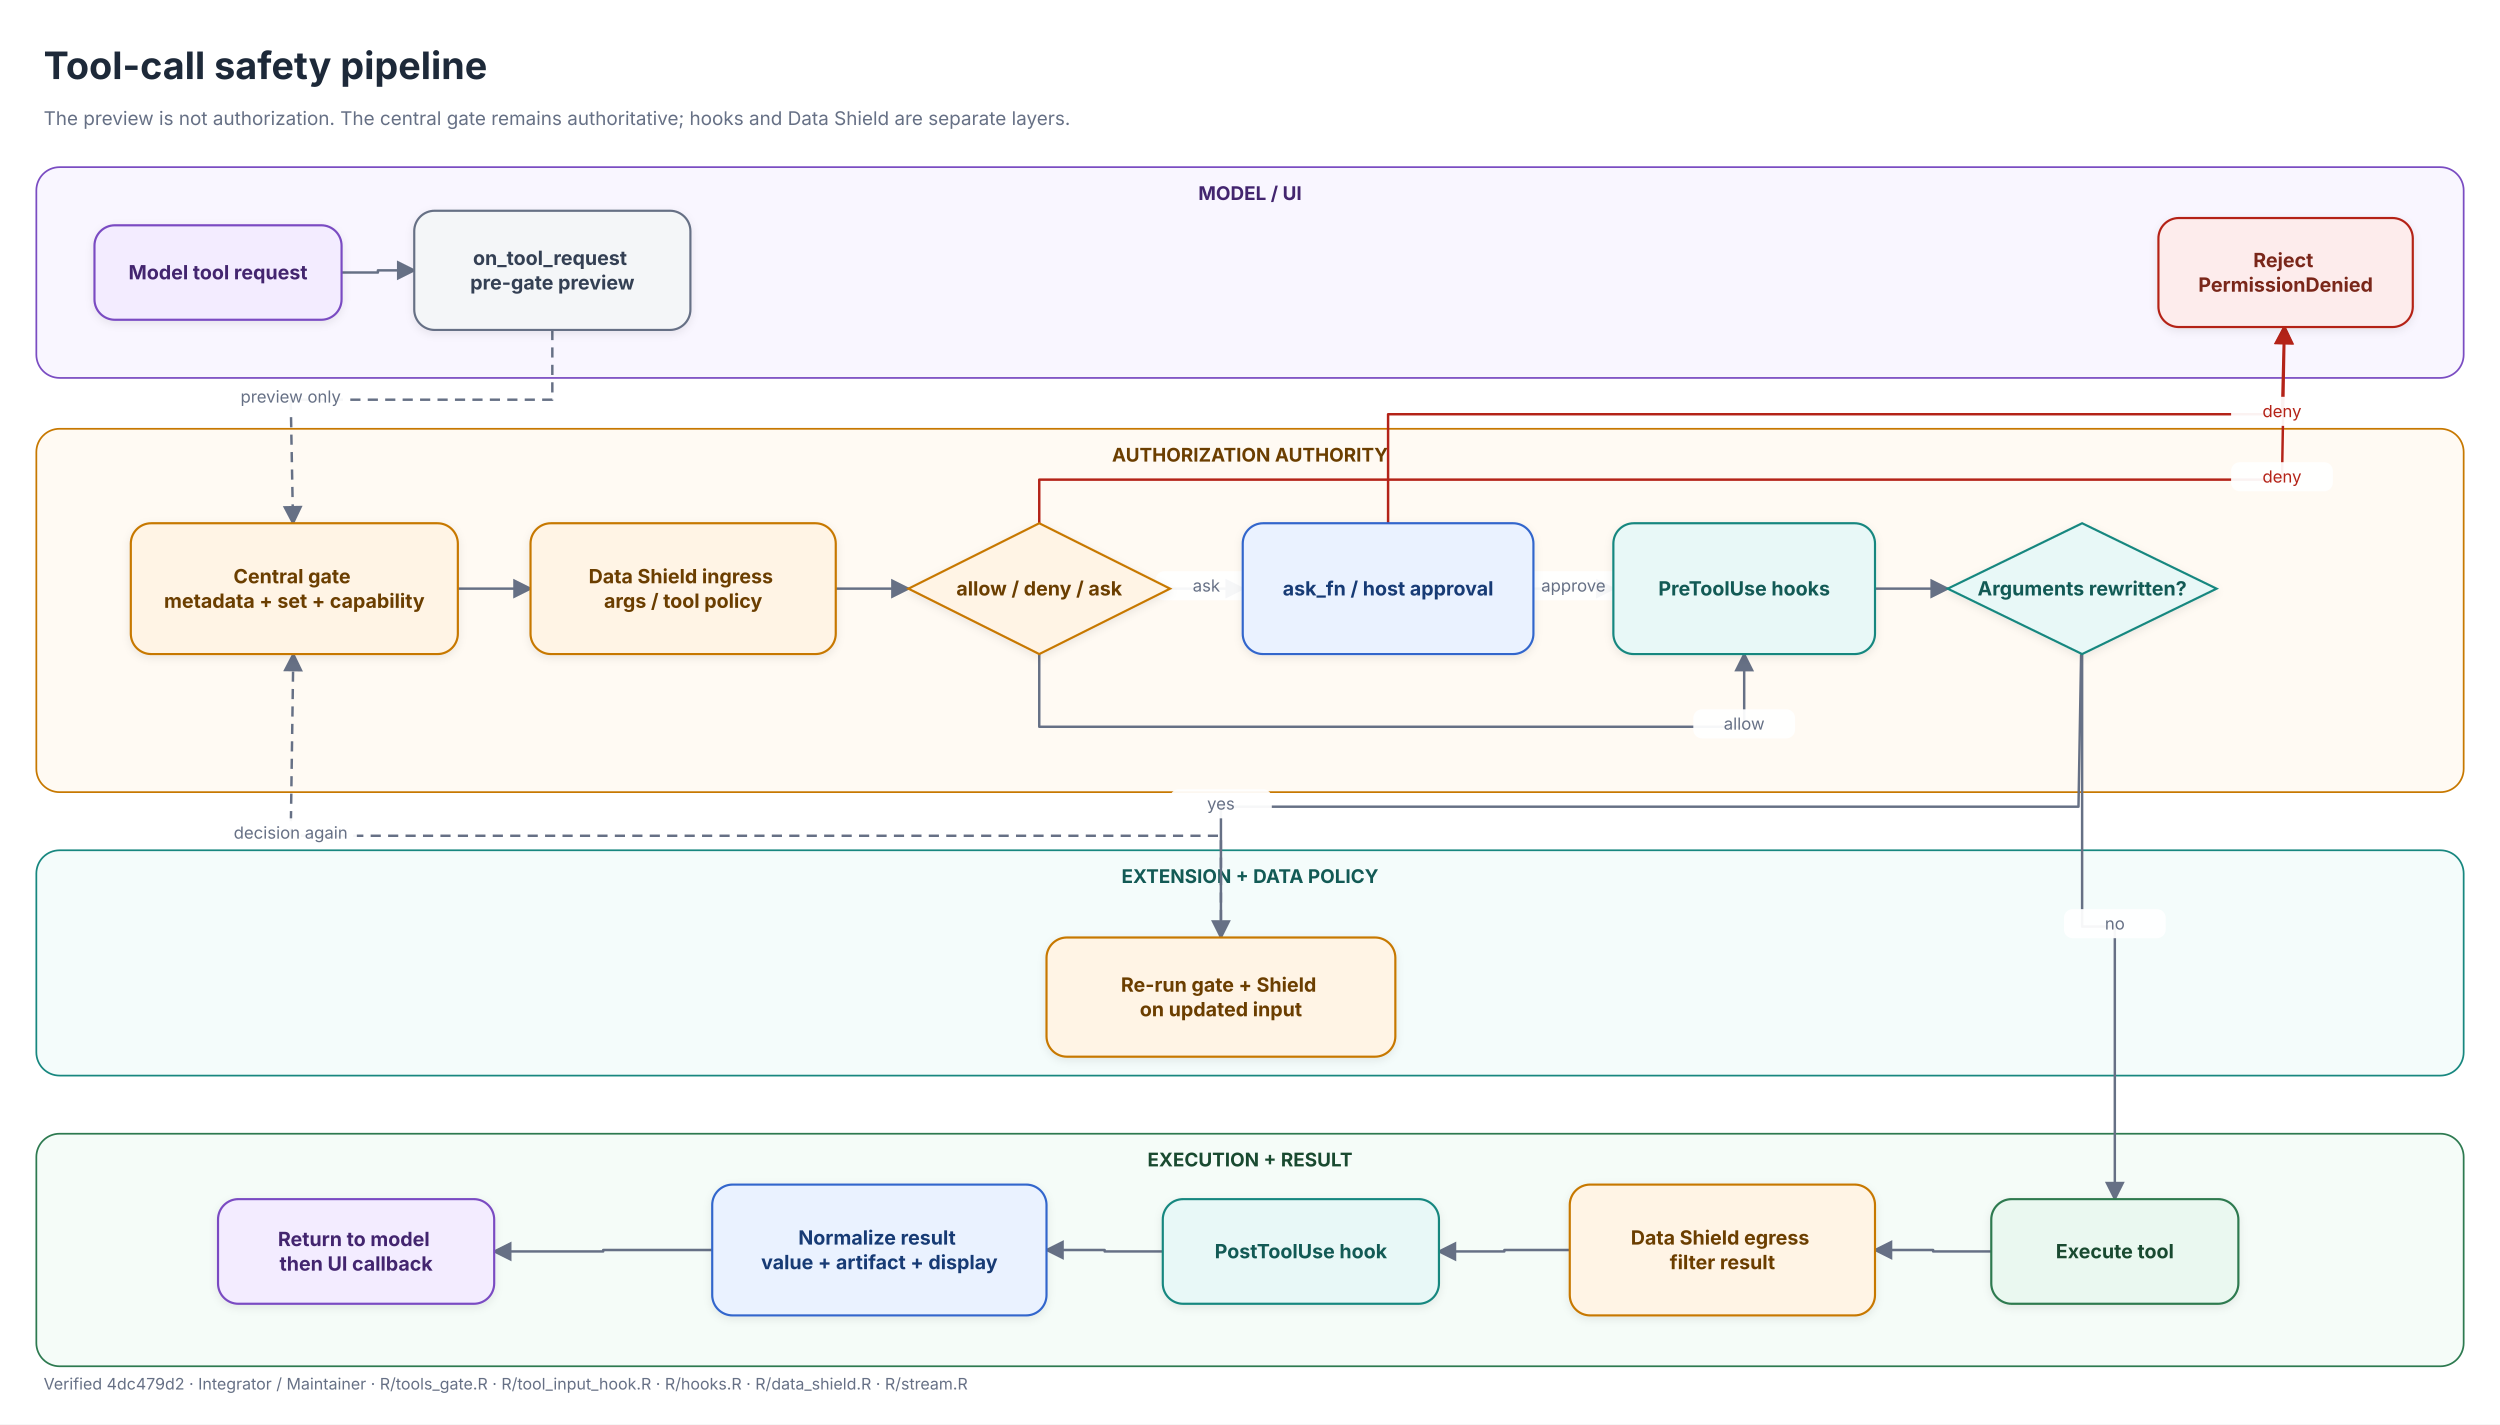
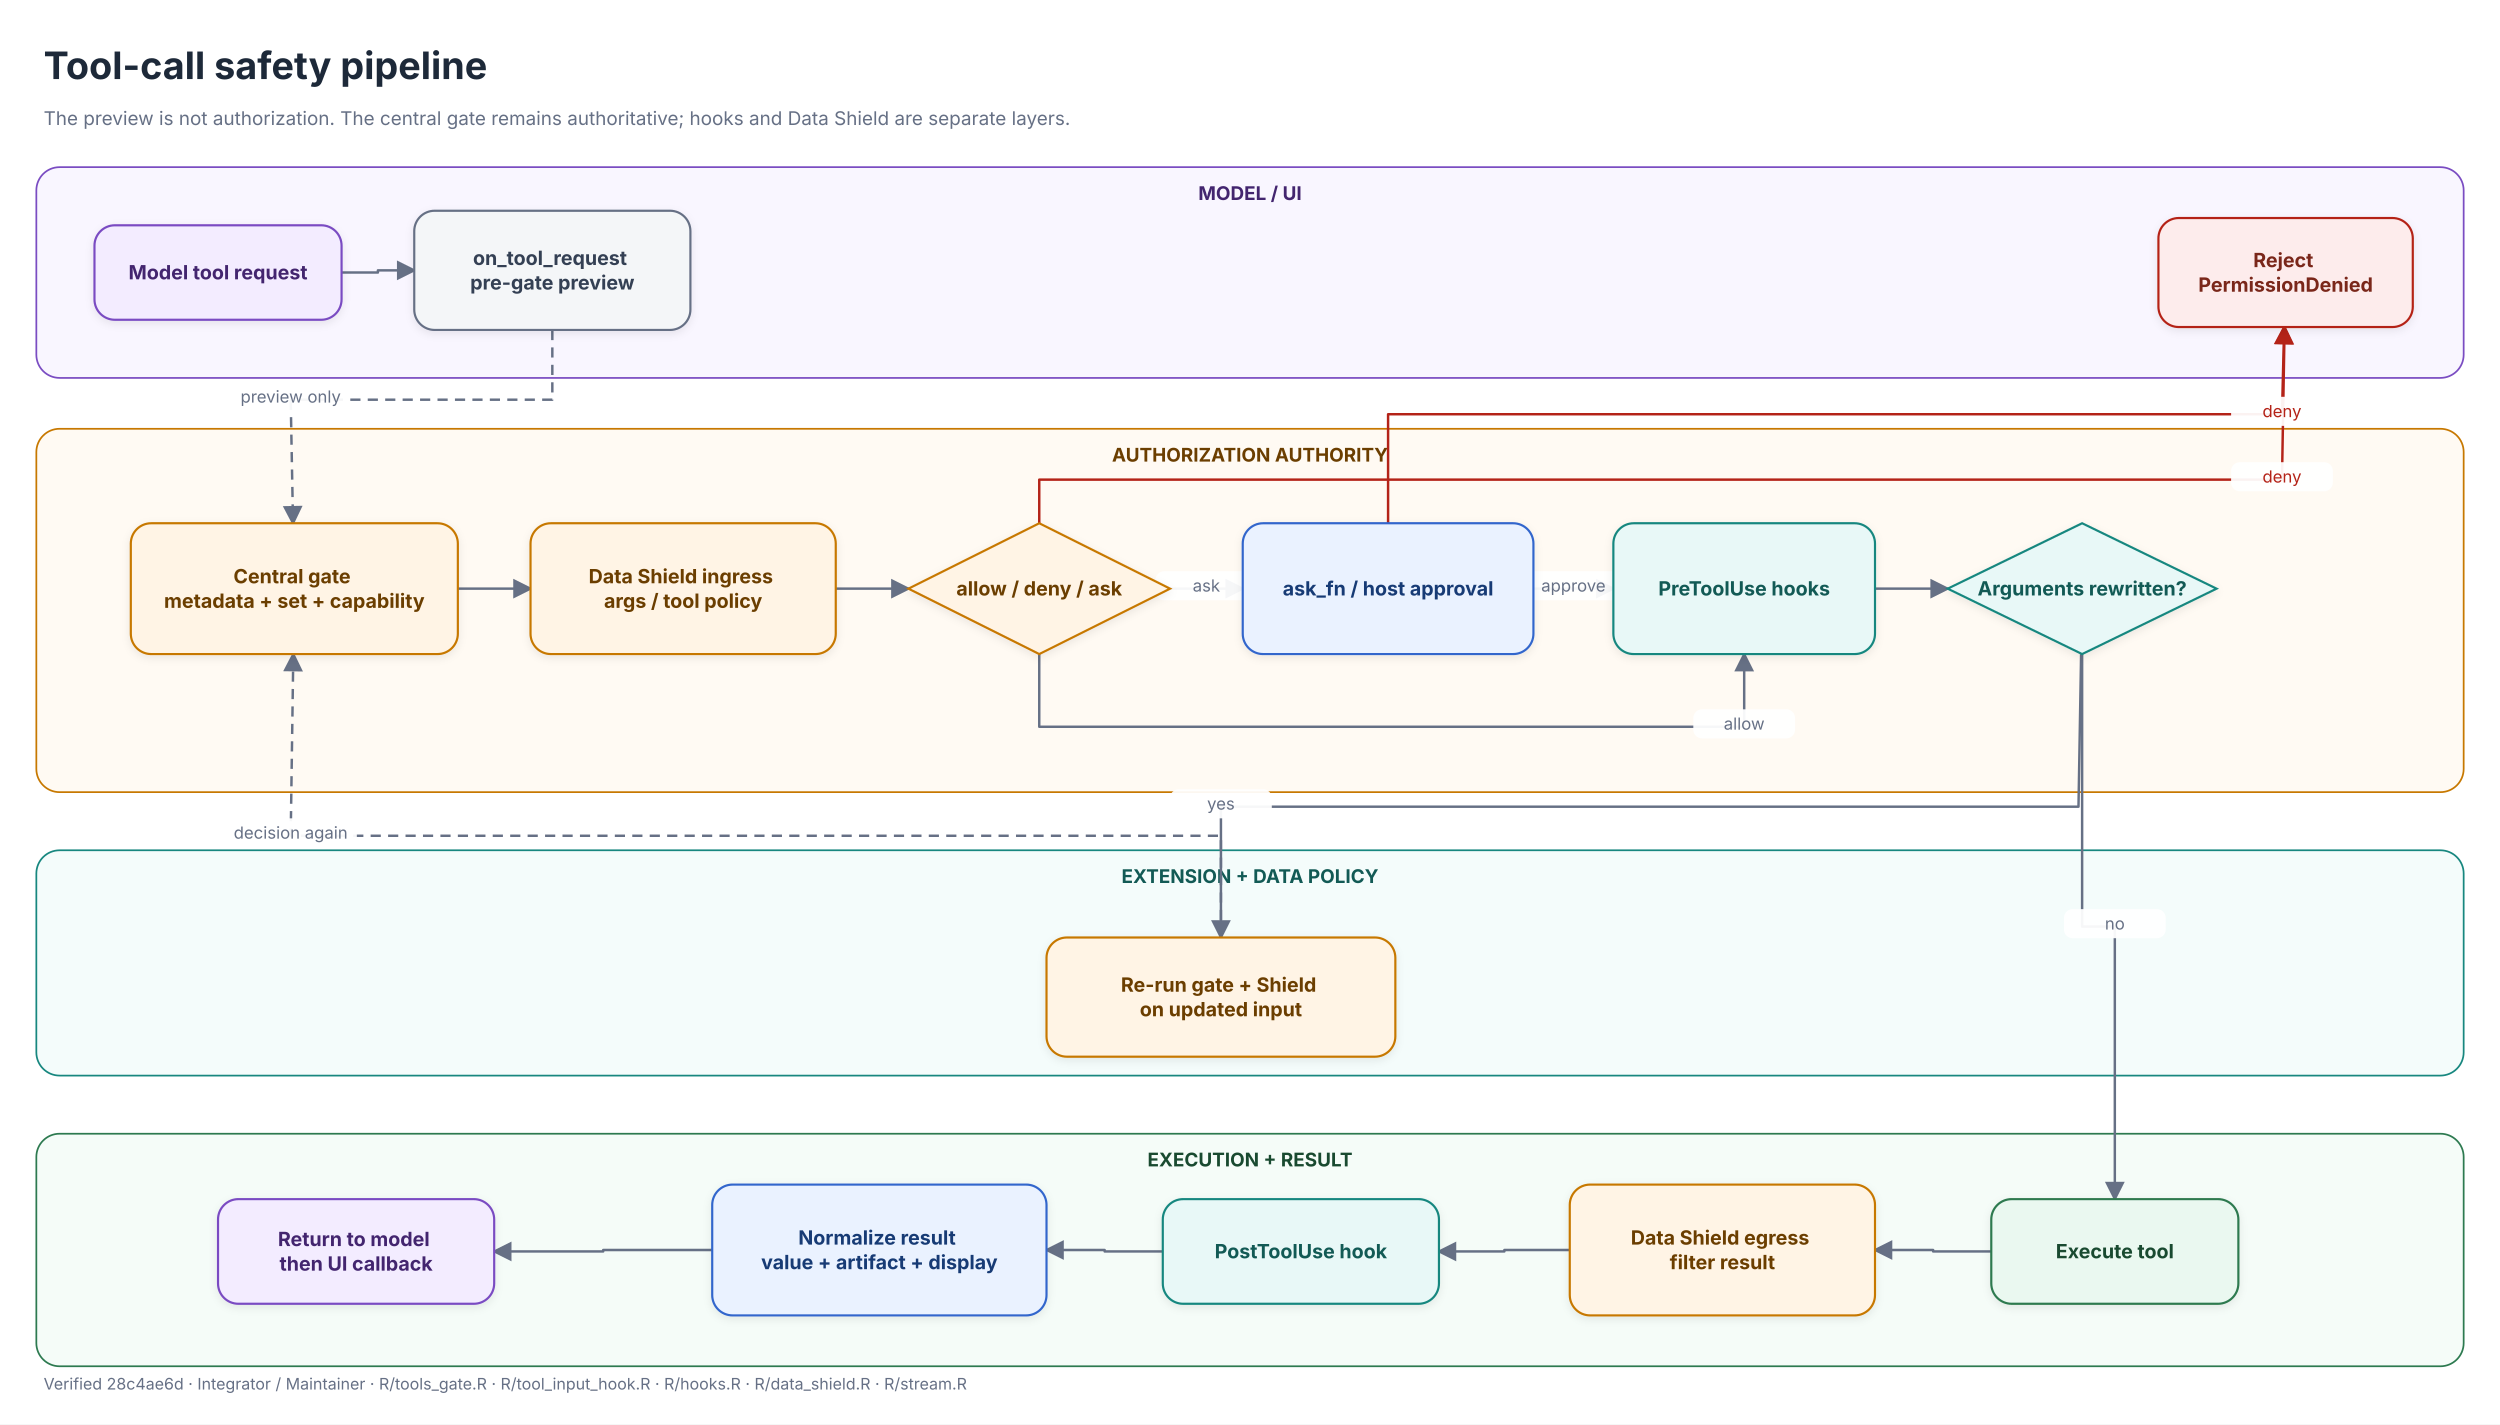
<svg xmlns="http://www.w3.org/2000/svg" width="1720" height="980" viewBox="0 0 1720 980" role="img" aria-labelledby="title desc">
  <defs>
    <marker id="arrow" markerWidth="8" markerHeight="8" refX="7" refY="4" orient="auto" markerUnits="strokeWidth">
      <path d="M0,0 L8,4 L0,8 z" fill="context-stroke" />
    </marker>
    <filter id="shadow" x="-10%" y="-10%" width="120%" height="130%">
      <feDropShadow dx="0" dy="2" stdDeviation="3" flood-color="#101828" flood-opacity="0.08" />
    </filter>
  </defs>
  <rect width="100%" height="100%" fill="#FFFFFF" />
  <rect x="25.0" y="115.0" width="1670.0" height="145.0" rx="16" fill="#F3ECFF" fill-opacity="0.45" stroke="#7A4CC2" stroke-width="1.2" />
  <text x="860.0" y="137.6" text-anchor="middle" fill="#43256F" font-family="Inter,Arial,sans-serif" font-size="13" font-weight="700">
    <tspan x="860.0" dy="0.0">MODEL / UI</tspan>
  </text>
  <rect x="25.0" y="295.0" width="1670.0" height="250.0" rx="16" fill="#FFF4E5" fill-opacity="0.45" stroke="#C77800" stroke-width="1.2" />
  <text x="860.0" y="317.6" text-anchor="middle" fill="#6B3E00" font-family="Inter,Arial,sans-serif" font-size="13" font-weight="700">
    <tspan x="860.0" dy="0.0">AUTHORIZATION AUTHORITY</tspan>
  </text>
  <rect x="25.0" y="585.0" width="1670.0" height="155.0" rx="16" fill="#E8F8F7" fill-opacity="0.45" stroke="#17877F" stroke-width="1.2" />
  <text x="860.0" y="607.5" text-anchor="middle" fill="#125A55" font-family="Inter,Arial,sans-serif" font-size="13" font-weight="700">
    <tspan x="860.0" dy="0.0">EXTENSION + DATA POLICY</tspan>
  </text>
  <rect x="25.0" y="780.0" width="1670.0" height="160.0" rx="16" fill="#EAF8F0" fill-opacity="0.45" stroke="#2D7A50" stroke-width="1.2" />
  <text x="860.0" y="802.5" text-anchor="middle" fill="#194A30" font-family="Inter,Arial,sans-serif" font-size="13" font-weight="700">
    <tspan x="860.0" dy="0.0">EXECUTION + RESULT</tspan>
  </text>
  <path d="M 235.0 187.5 L 260.0 187.5 L 260.0 186.0 L 285.0 186.0" fill="none" stroke="#667085" stroke-width="1.7" stroke-linejoin="round" marker-end="url(#arrow)" />
  <path d="M 380.0 227.0 L 380.0 275.0 L 200.0 275.0 L 201.6 360.0" fill="none" stroke="#667085" stroke-width="1.7" stroke-linejoin="round" marker-end="url(#arrow)" stroke-dasharray="7 5" />
  <rect x="161.0" y="263.0" width="78.0" height="20" rx="6" fill="#FFFFFF" fill-opacity="0.94" />
  <text x="200.0" y="277.0" text-anchor="middle" fill="#667085" font-family="Inter,Arial,sans-serif" font-size="11.5">preview only</text>
  <path d="M 315.0 405.0 L 340.0 405.0 L 340.0 405.0 L 365.0 405.0" fill="none" stroke="#667085" stroke-width="1.7" stroke-linejoin="round" marker-end="url(#arrow)" />
  <path d="M 575.0 405.0 L 600.0 405.0 L 600.0 405.0 L 625.0 405.0" fill="none" stroke="#667085" stroke-width="1.7" stroke-linejoin="round" marker-end="url(#arrow)" />
  <path d="M 715.0 360.0 L 715.0 330.0 L 1570.0 330.0 L 1571.8 225.0" fill="none" stroke="#B42318" stroke-width="1.7" stroke-linejoin="round" marker-end="url(#arrow)" />
  <rect x="1535.0" y="318.0" width="70.0" height="20" rx="6" fill="#FFFFFF" fill-opacity="0.94" />
  <text x="1570.0" y="332.0" text-anchor="middle" fill="#B42318" font-family="Inter,Arial,sans-serif" font-size="11.5">deny</text>
  <path d="M 805.0 405.0 L 830.0 405.0 L 830.0 405.0 L 855.0 405.0" fill="none" stroke="#667085" stroke-width="1.7" stroke-linejoin="round" marker-end="url(#arrow)" />
  <rect x="795.0" y="393.0" width="70.0" height="20" rx="6" fill="#FFFFFF" fill-opacity="0.94" />
  <text x="830.0" y="407.0" text-anchor="middle" fill="#667085" font-family="Inter,Arial,sans-serif" font-size="11.5">ask</text>
  <path d="M 955.0 360.0 L 955.0 285.0 L 1570.0 285.0 L 1571.5 225.0" fill="none" stroke="#B42318" stroke-width="1.7" stroke-linejoin="round" marker-end="url(#arrow)" />
  <rect x="1535.0" y="273.0" width="70.0" height="20" rx="6" fill="#FFFFFF" fill-opacity="0.94" />
  <text x="1570.0" y="287.0" text-anchor="middle" fill="#B42318" font-family="Inter,Arial,sans-serif" font-size="11.5">deny</text>
  <path d="M 1055.0 405.0 L 1082.5 405.0 L 1082.5 405.0 L 1110.0 405.0" fill="none" stroke="#667085" stroke-width="1.7" stroke-linejoin="round" marker-end="url(#arrow)" />
  <rect x="1047.5" y="393.0" width="70.0" height="20" rx="6" fill="#FFFFFF" fill-opacity="0.94" />
  <text x="1082.5" y="407.0" text-anchor="middle" fill="#667085" font-family="Inter,Arial,sans-serif" font-size="11.5">approve</text>
  <path d="M 715.0 450.0 L 715.0 500.0 L 1200.0 500.0 L 1200.0 450.0" fill="none" stroke="#667085" stroke-width="1.7" stroke-linejoin="round" marker-end="url(#arrow)" />
  <rect x="1165.0" y="488.0" width="70.0" height="20" rx="6" fill="#FFFFFF" fill-opacity="0.94" />
  <text x="1200.0" y="502.0" text-anchor="middle" fill="#667085" font-family="Inter,Arial,sans-serif" font-size="11.5">allow</text>
  <path d="M 1290.0 405.0 L 1315.0 405.0 L 1315.0 405.0 L 1340.0 405.0" fill="none" stroke="#667085" stroke-width="1.7" stroke-linejoin="round" marker-end="url(#arrow)" />
  <path d="M 1431.8 450.0 L 1430.0 555.0 L 840.0 555.0 L 840.0 645.0" fill="none" stroke="#667085" stroke-width="1.7" stroke-linejoin="round" marker-end="url(#arrow)" />
  <rect x="805.0" y="543.0" width="70.0" height="20" rx="6" fill="#FFFFFF" fill-opacity="0.94" />
  <text x="840.0" y="557.0" text-anchor="middle" fill="#667085" font-family="Inter,Arial,sans-serif" font-size="11.5">yes</text>
  <path d="M 840.0 645.0 L 840.0 575.0 L 200.0 575.0 L 201.8 450.0" fill="none" stroke="#667085" stroke-width="1.7" stroke-linejoin="round" marker-end="url(#arrow)" stroke-dasharray="7 5" />
  <rect x="154.5" y="563.0" width="91.0" height="20" rx="6" fill="#FFFFFF" fill-opacity="0.94" />
  <text x="200.0" y="577.0" text-anchor="middle" fill="#667085" font-family="Inter,Arial,sans-serif" font-size="11.5">decision again</text>
  <path d="M 1432.5 450.0 L 1432.5 637.5 L 1455.0 637.5 L 1455.0 825.0" fill="none" stroke="#667085" stroke-width="1.7" stroke-linejoin="round" marker-end="url(#arrow)" />
  <rect x="1420.0" y="625.5" width="70.0" height="20" rx="6" fill="#FFFFFF" fill-opacity="0.94" />
  <text x="1455.0" y="639.5" text-anchor="middle" fill="#667085" font-family="Inter,Arial,sans-serif" font-size="11.5">no</text>
  <path d="M 1370.0 861.0 L 1330.0 861.0 L 1330.0 860.0 L 1290.0 860.0" fill="none" stroke="#667085" stroke-width="1.7" stroke-linejoin="round" marker-end="url(#arrow)" />
  <path d="M 1080.0 860.0 L 1035.0 860.0 L 1035.0 861.0 L 990.0 861.0" fill="none" stroke="#667085" stroke-width="1.7" stroke-linejoin="round" marker-end="url(#arrow)" />
  <path d="M 800.0 861.0 L 760.0 861.0 L 760.0 860.0 L 720.0 860.0" fill="none" stroke="#667085" stroke-width="1.7" stroke-linejoin="round" marker-end="url(#arrow)" />
  <path d="M 490.0 860.0 L 415.0 860.0 L 415.0 861.0 L 340.0 861.0" fill="none" stroke="#667085" stroke-width="1.7" stroke-linejoin="round" marker-end="url(#arrow)" />
  <text x="30.0" y="54.4" text-anchor="start" fill="#1D2939" font-family="Inter,Arial,sans-serif" font-size="26" font-weight="700">Tool-call safety pipeline</text>
  <text x="30.0" y="86.0" text-anchor="start" fill="#667085" font-family="Inter,Arial,sans-serif" font-size="13" font-weight="400">The preview is not authorization. The central gate remains authoritative; hooks and Data Shield are separate layers.</text>
  <rect x="65.0" y="155.0" width="170.0" height="65.0" rx="14" fill="#F3ECFF" stroke="#7A4CC2" stroke-width="1.5" filter="url(#shadow)" />
  <text x="150.0" y="192.2" text-anchor="middle" fill="#43256F" font-family="Inter,Arial,sans-serif" font-size="13.5" font-weight="700">
    <tspan x="150.0" dy="0.0">Model tool request</tspan>
  </text>
  <rect x="285.0" y="145.0" width="190.0" height="82.0" rx="14" fill="#F4F6F8" stroke="#667085" stroke-width="1.5" filter="url(#shadow)" />
  <text x="380.0" y="182.3" text-anchor="middle" fill="#344054" font-family="Inter,Arial,sans-serif" font-size="13.5" font-weight="700">
    <tspan x="380.0" dy="0.0">on_tool_request</tspan>
    <tspan x="380.0" dy="16.9">pre-gate preview</tspan>
  </text>
  <rect x="90.0" y="360.0" width="225.0" height="90.0" rx="14" fill="#FFF4E5" stroke="#C77800" stroke-width="1.5" filter="url(#shadow)" />
  <text x="202.5" y="401.3" text-anchor="middle" fill="#6B3E00" font-family="Inter,Arial,sans-serif" font-size="13.5" font-weight="700">
    <tspan x="202.5" dy="0.0">Central gate</tspan>
    <tspan x="202.5" dy="16.9">metadata + set + capability</tspan>
  </text>
  <rect x="365.0" y="360.0" width="210.0" height="90.0" rx="14" fill="#FFF4E5" stroke="#C77800" stroke-width="1.5" filter="url(#shadow)" />
  <text x="470.0" y="401.3" text-anchor="middle" fill="#6B3E00" font-family="Inter,Arial,sans-serif" font-size="13.5" font-weight="700">
    <tspan x="470.0" dy="0.0">Data Shield ingress</tspan>
    <tspan x="470.0" dy="16.9">args / tool policy</tspan>
  </text>
  <polygon points="715.0,360.0 805.0,405.0 715.0,450.0 625.0,405.0" fill="#FFF4E5" stroke="#C77800" stroke-width="1.5" filter="url(#shadow)" />
  <text x="715.0" y="409.7" text-anchor="middle" fill="#6B3E00" font-family="Inter,Arial,sans-serif" font-size="13.5" font-weight="700">
    <tspan x="715.0" dy="0.0">allow / deny / ask</tspan>
  </text>
  <rect x="855.0" y="360.0" width="200.0" height="90.0" rx="14" fill="#EAF2FF" stroke="#3266CC" stroke-width="1.5" filter="url(#shadow)" />
  <text x="955.0" y="409.7" text-anchor="middle" fill="#173B75" font-family="Inter,Arial,sans-serif" font-size="13.5" font-weight="700">
    <tspan x="955.0" dy="0.0">ask_fn / host approval</tspan>
  </text>
  <rect x="1110.0" y="360.0" width="180.0" height="90.0" rx="14" fill="#E8F8F7" stroke="#17877F" stroke-width="1.5" filter="url(#shadow)" />
  <text x="1200.0" y="409.7" text-anchor="middle" fill="#125A55" font-family="Inter,Arial,sans-serif" font-size="13.5" font-weight="700">
    <tspan x="1200.0" dy="0.0">PreToolUse hooks</tspan>
  </text>
  <polygon points="1432.5,360.0 1525.0,405.0 1432.5,450.0 1340.0,405.0" fill="#E8F8F7" stroke="#17877F" stroke-width="1.5" filter="url(#shadow)" />
  <text x="1432.5" y="409.7" text-anchor="middle" fill="#125A55" font-family="Inter,Arial,sans-serif" font-size="13.5" font-weight="700">
    <tspan x="1432.5" dy="0.0">Arguments rewritten?</tspan>
  </text>
  <rect x="1485.0" y="150.0" width="175.0" height="75.0" rx="14" fill="#FDECEC" stroke="#B42318" stroke-width="1.5" filter="url(#shadow)" />
  <text x="1572.5" y="183.8" text-anchor="middle" fill="#7A271A" font-family="Inter,Arial,sans-serif" font-size="13.5" font-weight="700">
    <tspan x="1572.5" dy="0.0">Reject</tspan>
    <tspan x="1572.5" dy="16.9">PermissionDenied</tspan>
  </text>
  <rect x="720.0" y="645.0" width="240.0" height="82.0" rx="14" fill="#FFF4E5" stroke="#C77800" stroke-width="1.5" filter="url(#shadow)" />
  <text x="840.0" y="682.3" text-anchor="middle" fill="#6B3E00" font-family="Inter,Arial,sans-serif" font-size="13.5" font-weight="700">
    <tspan x="840.0" dy="0.0">Re-run gate + Shield</tspan>
    <tspan x="840.0" dy="16.9">on updated input</tspan>
  </text>
  <rect x="1370.0" y="825.0" width="170.0" height="72.0" rx="14" fill="#EAF8F0" stroke="#2D7A50" stroke-width="1.5" filter="url(#shadow)" />
  <text x="1455.0" y="865.7" text-anchor="middle" fill="#194A30" font-family="Inter,Arial,sans-serif" font-size="13.5" font-weight="700">
    <tspan x="1455.0" dy="0.0">Execute tool</tspan>
  </text>
  <rect x="1080.0" y="815.0" width="210.0" height="90.0" rx="14" fill="#FFF4E5" stroke="#C77800" stroke-width="1.5" filter="url(#shadow)" />
  <text x="1185.0" y="856.3" text-anchor="middle" fill="#6B3E00" font-family="Inter,Arial,sans-serif" font-size="13.5" font-weight="700">
    <tspan x="1185.0" dy="0.0">Data Shield egress</tspan>
    <tspan x="1185.0" dy="16.9">filter result</tspan>
  </text>
  <rect x="800.0" y="825.0" width="190.0" height="72.0" rx="14" fill="#E8F8F7" stroke="#17877F" stroke-width="1.5" filter="url(#shadow)" />
  <text x="895.0" y="865.7" text-anchor="middle" fill="#125A55" font-family="Inter,Arial,sans-serif" font-size="13.5" font-weight="700">
    <tspan x="895.0" dy="0.0">PostToolUse hook</tspan>
  </text>
  <rect x="490.0" y="815.0" width="230.0" height="90.0" rx="14" fill="#EAF2FF" stroke="#3266CC" stroke-width="1.5" filter="url(#shadow)" />
  <text x="605.0" y="856.3" text-anchor="middle" fill="#173B75" font-family="Inter,Arial,sans-serif" font-size="13.5" font-weight="700">
    <tspan x="605.0" dy="0.0">Normalize result</tspan>
    <tspan x="605.0" dy="16.9">value + artifact + display</tspan>
  </text>
  <rect x="150.0" y="825.0" width="190.0" height="72.0" rx="14" fill="#F3ECFF" stroke="#7A4CC2" stroke-width="1.5" filter="url(#shadow)" />
  <text x="245.0" y="857.3" text-anchor="middle" fill="#43256F" font-family="Inter,Arial,sans-serif" font-size="13.5" font-weight="700">
    <tspan x="245.0" dy="0.0">Return to model</tspan>
    <tspan x="245.0" dy="16.9">then UI callback</tspan>
  </text>
-   <text x="30" y="956" fill="#667085" font-family="Inter,Arial,sans-serif" font-size="11">Verified 4dc479d2 · Integrator / Maintainer · R/tools_gate.R · R/tool_input_hook.R · R/hooks.R · R/data_shield.R · R/stream.R</text>
+   <text x="30" y="956" fill="#667085" font-family="Inter,Arial,sans-serif" font-size="11">Verified 28c4ae6d · Integrator / Maintainer · R/tools_gate.R · R/tool_input_hook.R · R/hooks.R · R/data_shield.R · R/stream.R</text>
</svg>
